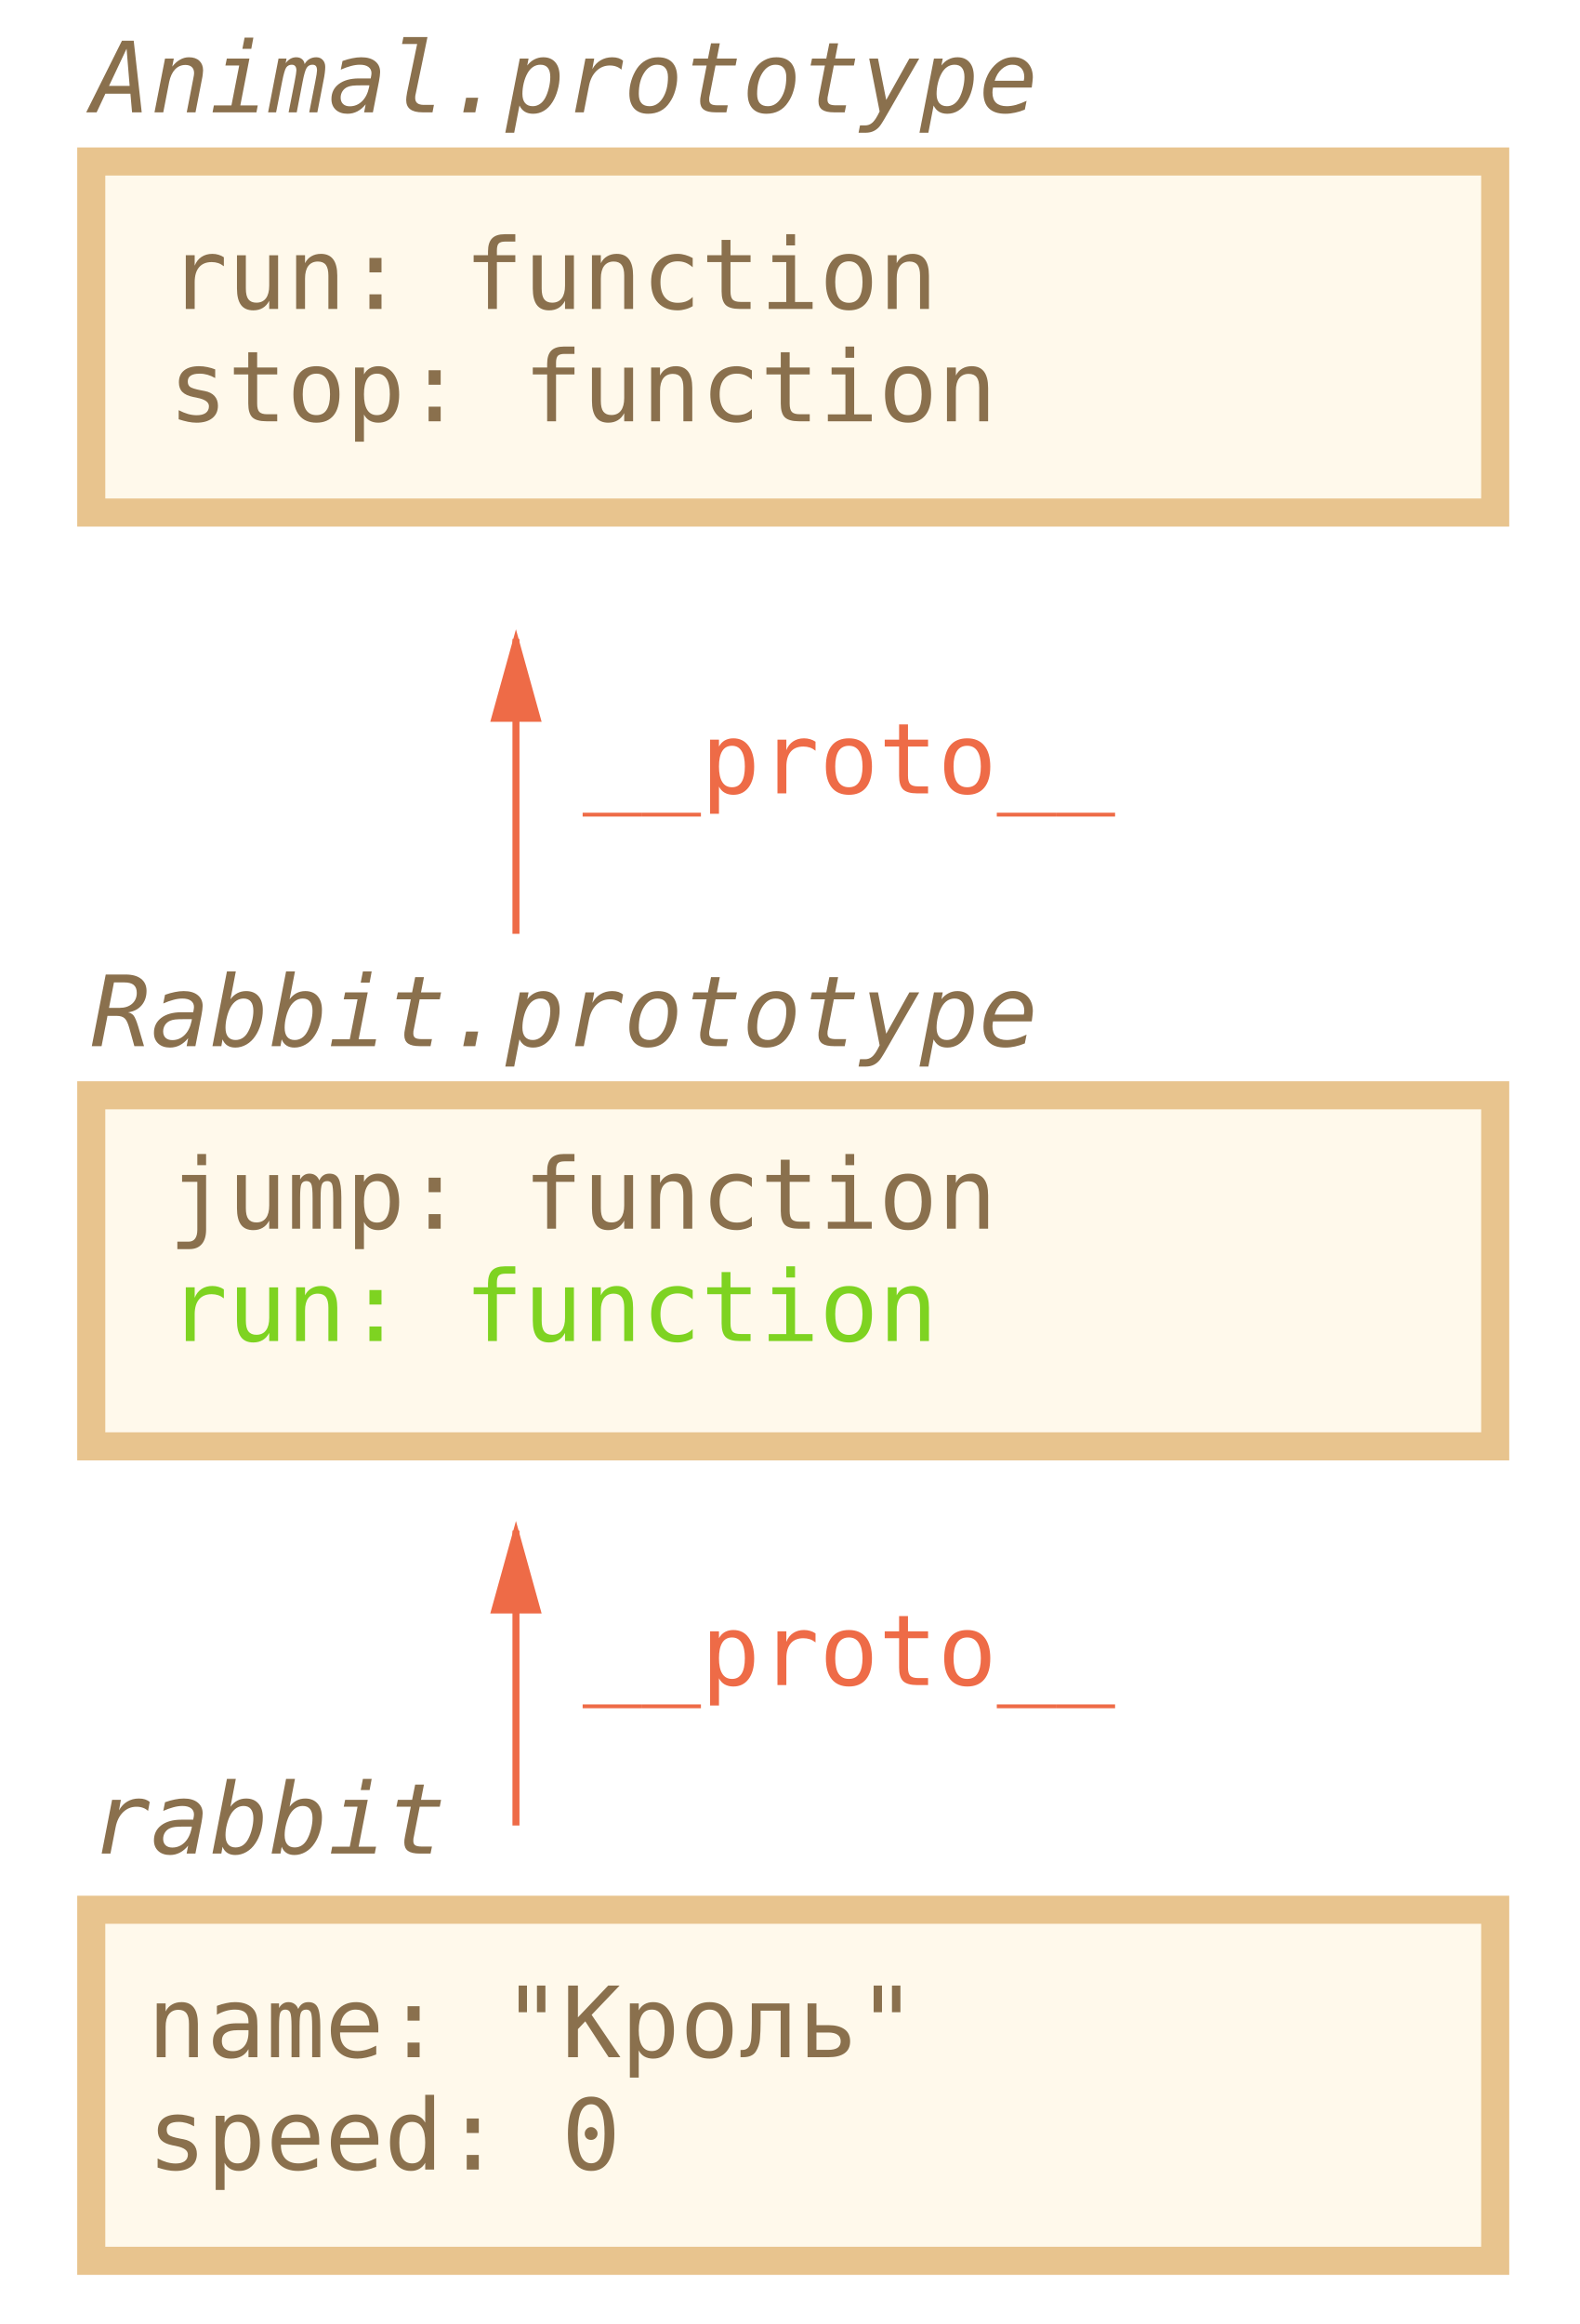
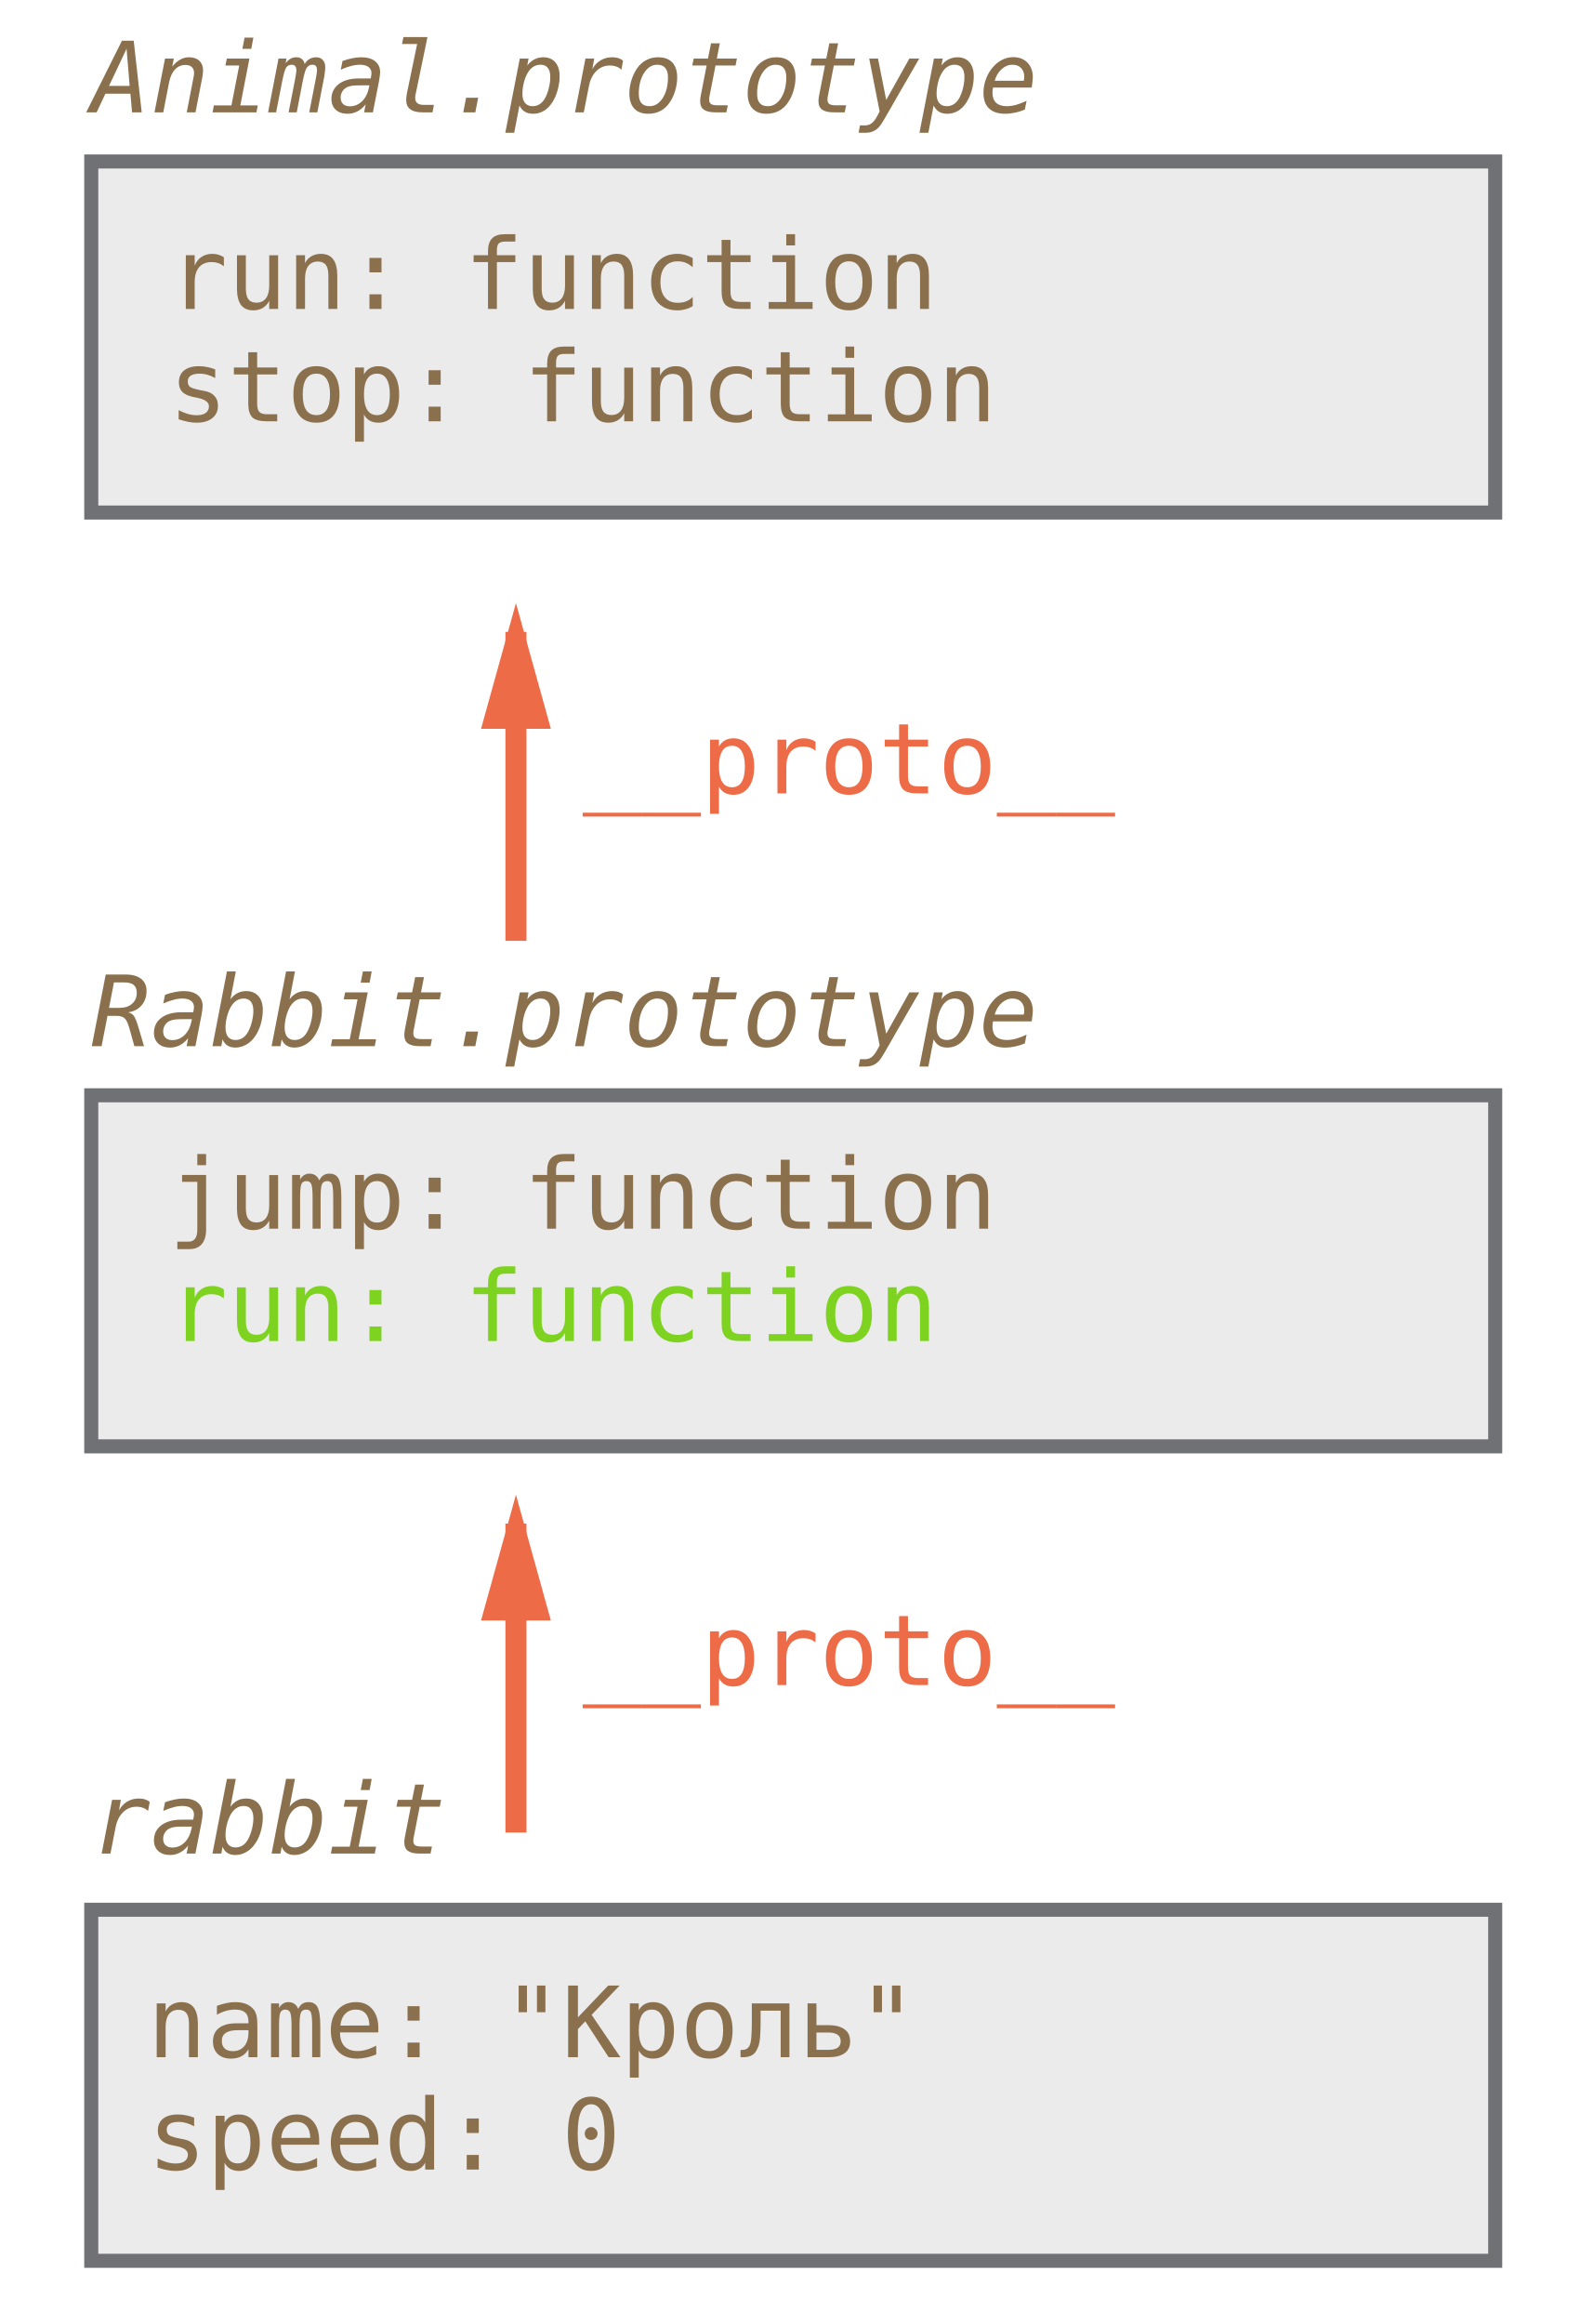
<svg xmlns="http://www.w3.org/2000/svg" width="225px" height="331px" viewBox="0 0 225 331" version="1.1">
  <defs />
  <g id="combined" stroke="none" stroke-width="1" fill="none" fill-rule="evenodd">
    <g id="class-inheritance-rabbit-run-animal.svg">
-       <rect id="Rectangle-1" stroke="#E8C48E" stroke-width="4" fill="#FFF9EB" x="13" y="156" width="200" height="50" />
+       <rect id="Rectangle-1" stroke="#707175" stroke-width="2" fill="#EBEBEB" x="13" y="156" width="200" height="50" />
      <text id="jump:-function" font-family="Consolas" font-size="14" font-weight="normal">
        <tspan x="24" y="175" fill="#8A704D">jump: function</tspan>
        <tspan x="131.762" y="175" fill="#999647" />
        <tspan x="24" y="191" fill="#7ED321">run: function</tspan>
      </text>
      <text id="Rabbit.prototype" font-family="Consolas" font-size="14" font-style="italic" font-weight="normal" fill="#8A704D">
        <tspan x="13" y="149">Rabbit.prototype</tspan>
      </text>
      <text id="rabbit" font-family="Consolas" font-size="14" font-style="italic" font-weight="normal" fill="#8A704D">
        <tspan x="13" y="264">rabbit</tspan>
      </text>
-       <rect id="Rectangle-1" stroke="#E8C48E" stroke-width="4" fill="#FFF9EB" x="13" y="23" width="200" height="50" />
+       <rect id="Rectangle-1" stroke="#707175" stroke-width="2" fill="#EBEBEB" x="13" y="23" width="200" height="50" />
      <text id="run:-function" font-family="Consolas" font-size="14" font-weight="normal" fill="#8A704D">
        <tspan x="24" y="44">run: function</tspan>
        <tspan x="24" y="60">stop: function</tspan>
      </text>
      <text id="Animal.prototype" font-family="Consolas" font-size="14" font-style="italic" font-weight="normal" fill="#8A704D">
        <tspan x="13" y="16">Animal.prototype</tspan>
      </text>
-       <rect id="Rectangle-1" stroke="#E8C48E" stroke-width="4" fill="#FFF9EB" x="13" y="272" width="200" height="50" />
-       <path d="M73.5,259.5 L73.5,218.5" id="Line" stroke="#EE6B47" stroke-linecap="square" fill="#EE6B47" />
-       <path id="Line-decoration-1" d="M73.5,218.5 C72.45,222.28 71.55,225.52 70.5,229.3 C72.6,229.3 74.4,229.3 76.5,229.3 C75.45,225.52 74.55,222.28 73.5,218.5 C73.5,218.5 73.5,218.5 73.5,218.5 Z" stroke="#EE6B47" stroke-linecap="square" fill="#EE6B47" />
+       <rect id="Rectangle-1" stroke="#707175" stroke-width="2" fill="#EBEBEB" x="13" y="272" width="200" height="50" />
+       <path d="M73.5,259.5 L73.5,218.5" id="Line" stroke="#EE6B47" stroke-width="3" stroke-linecap="square" fill="#EE6B47" />
+       <path id="Line-decoration-1" d="M73.5,218.5 C72.45,222.28 71.55,225.52 70.5,229.3 C72.6,229.3 74.4,229.3 76.5,229.3 C75.45,225.52 74.55,222.28 73.5,218.5 C73.5,218.5 73.5,218.5 73.5,218.5 Z" stroke="#EE6B47" stroke-width="3" stroke-linecap="square" fill="#EE6B47" />
      <text id="__proto__" font-family="Consolas" font-size="14" font-weight="normal" fill="#EE6B47">
        <tspan x="83" y="240">__proto__</tspan>
      </text>
-       <path d="M73.5,132.5 L73.5,91.5" id="Line-2" stroke="#EE6B47" stroke-linecap="square" fill="#EE6B47" />
-       <path id="Line-2-decoration-1" d="M73.5,91.5 C72.45,95.28 71.55,98.52 70.5,102.3 C72.6,102.3 74.4,102.3 76.5,102.3 C75.45,98.52 74.55,95.28 73.5,91.5 C73.5,91.5 73.5,91.5 73.5,91.5 Z" stroke="#EE6B47" stroke-linecap="square" fill="#EE6B47" />
+       <path d="M73.5,132.5 L73.5,91.5" id="Line-2" stroke="#EE6B47" stroke-width="3" stroke-linecap="square" fill="#EE6B47" />
+       <path id="Line-2-decoration-1" d="M73.5,91.5 C72.45,95.28 71.55,98.52 70.5,102.3 C72.6,102.3 74.4,102.3 76.5,102.3 C75.45,98.52 74.55,95.28 73.5,91.5 C73.5,91.5 73.5,91.5 73.5,91.5 Z" stroke="#EE6B47" stroke-width="3" stroke-linecap="square" fill="#EE6B47" />
      <text id="__proto__-2" font-family="Consolas" font-size="14" font-weight="normal" fill="#EE6B47">
        <tspan x="83" y="113">__proto__</tspan>
      </text>
      <text id="name:-&quot;Кроль&quot;" font-family="Consolas" font-size="14" font-weight="normal" fill="#8A704D">
        <tspan x="21" y="293">name: "Кроль"</tspan>
        <tspan x="21" y="309">speed: 0</tspan>
      </text>
    </g>
  </g>
</svg>
